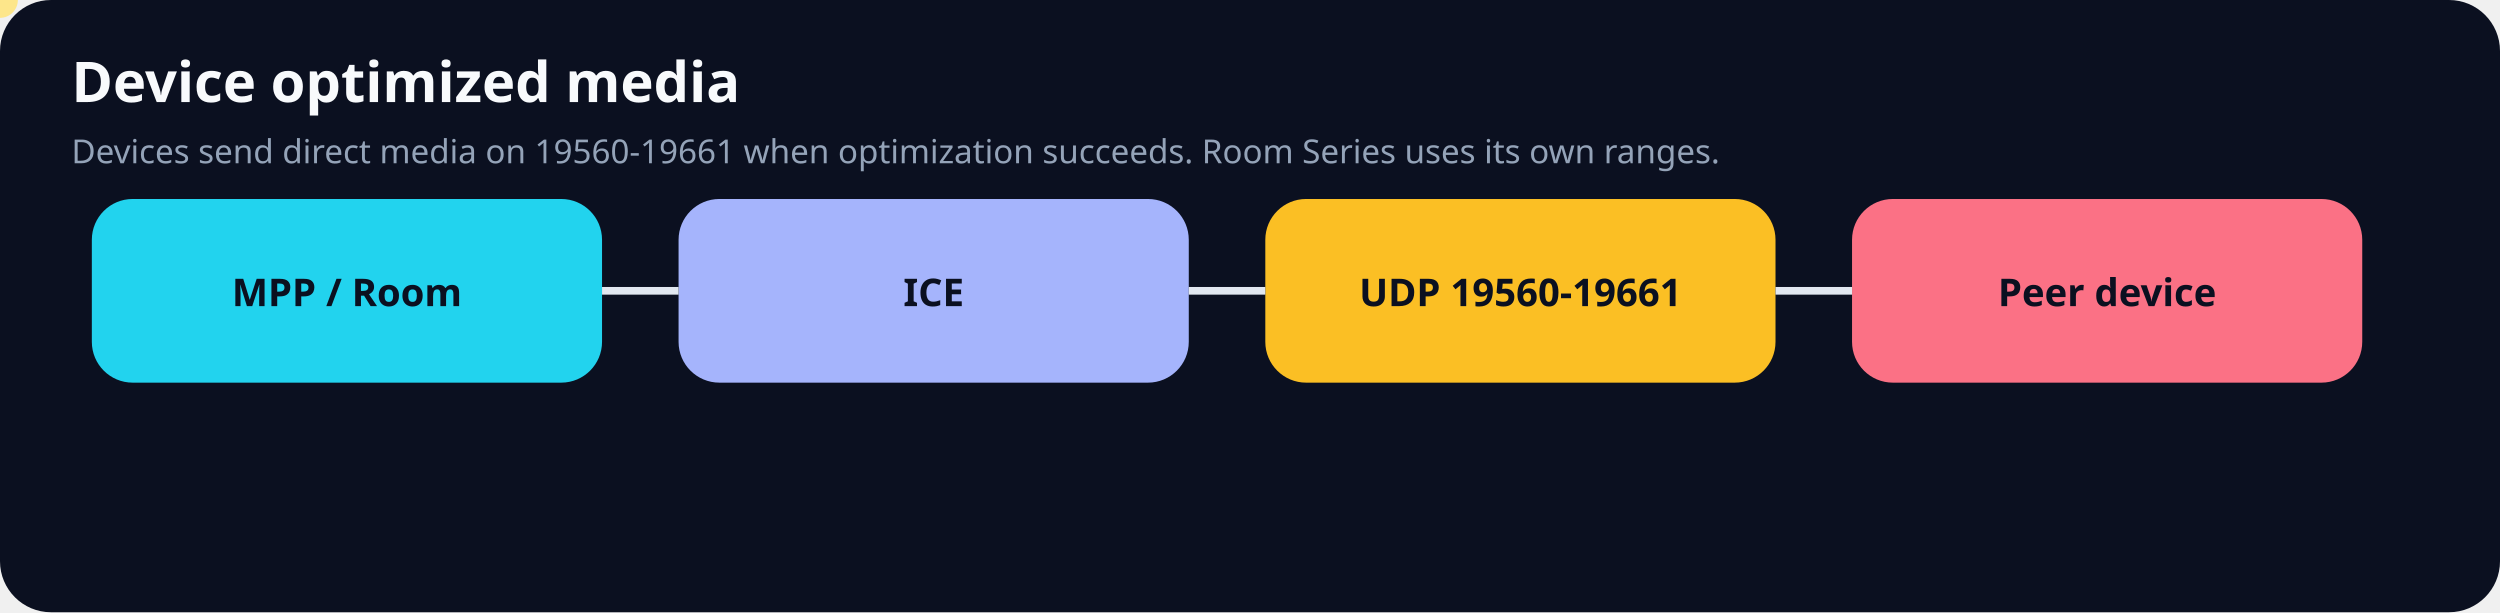
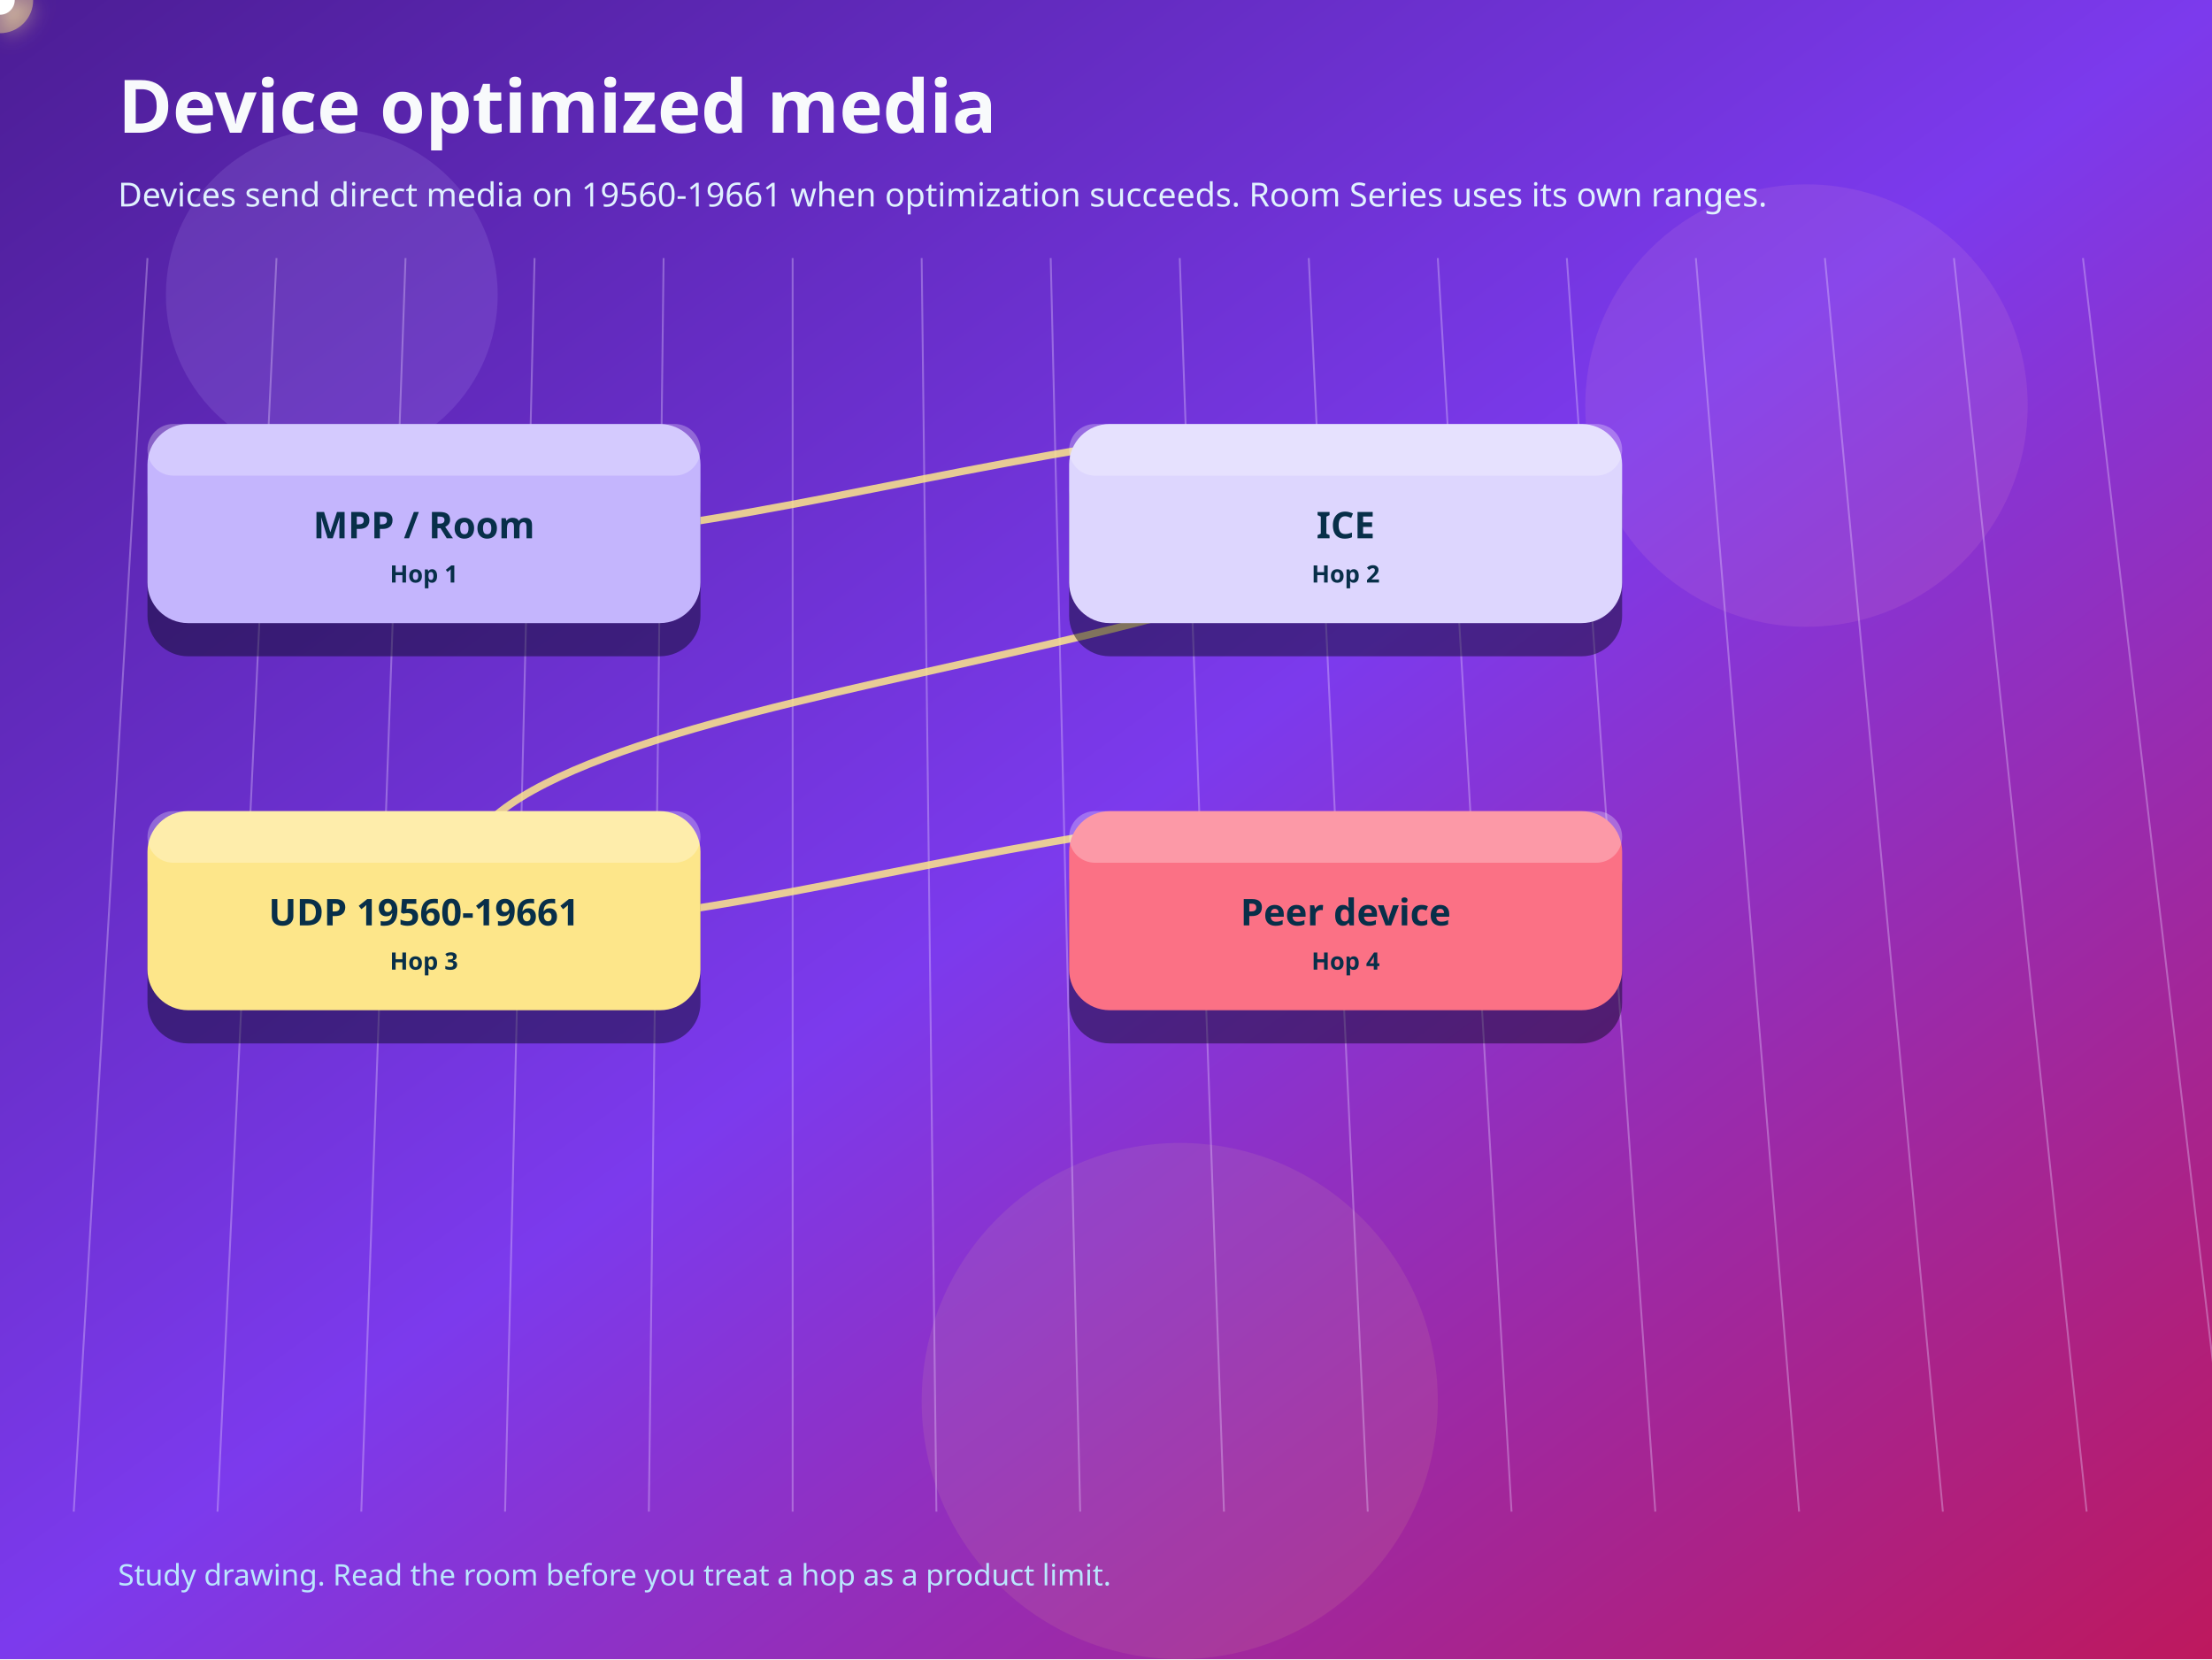
- <svg xmlns="http://www.w3.org/2000/svg" viewBox="0 0 980 240" role="img" aria-label="Device optimized media">
-   <rect width="980" height="240" rx="20" fill="#0b1020" />
-   <text x="28" y="40" fill="#f8fafc" font-size="22" font-family="system-ui,sans-serif" font-weight="700">Device optimized media</text>
-   <text x="28" y="64" fill="#94a3b8" font-size="13" font-family="system-ui,sans-serif">Devices send direct media on 19560-19661 when optimization succeeds. Room Series uses its own ranges.</text>
-   <rect x="36" y="78" width="200" height="72" rx="16" fill="#22d3ee" />
-   <text x="136" y="120" text-anchor="middle" fill="#0b1020" font-size="15" font-family="system-ui,sans-serif" font-weight="700">MPP / Room</text>
-   <rect x="266" y="78" width="200" height="72" rx="16" fill="#a5b4fc" />
-   <text x="366" y="120" text-anchor="middle" fill="#0b1020" font-size="15" font-family="system-ui,sans-serif" font-weight="700">ICE</text>
-   <path d="M236 114 H266" stroke="#e2e8f0" stroke-width="3" fill="none" />
-   <rect x="496" y="78" width="200" height="72" rx="16" fill="#fbbf24" />
-   <text x="596" y="120" text-anchor="middle" fill="#0b1020" font-size="15" font-family="system-ui,sans-serif" font-weight="700">UDP 19560-19661</text>
-   <path d="M466 114 H496" stroke="#e2e8f0" stroke-width="3" fill="none" />
-   <rect x="726" y="78" width="200" height="72" rx="16" fill="#fb7185" />
-   <text x="826" y="120" text-anchor="middle" fill="#0b1020" font-size="15" font-family="system-ui,sans-serif" font-weight="700">Peer device</text>
-   <path d="M696 114 H726" stroke="#e2e8f0" stroke-width="3" fill="none" />
-   <circle r="7" fill="#fde68a">
-     <animateMotion dur="4.8s" repeatCount="indefinite" path="M136 114 H266 V114 H496 V114 H726" />
-   </circle>
+ <svg xmlns="http://www.w3.org/2000/svg" data-palette="2" viewBox="0 0 1200 900" role="img" aria-label="Device optimized media">
+   <defs>
+     <linearGradient id="sky" x1="0" y1="0" x2="1" y2="1">
+       <stop offset="0" stop-color="#4c1d95" />
+       <stop offset="0.5" stop-color="#7c3aed" />
+       <stop offset="1" stop-color="#be185d" />
+     </linearGradient>
+     <filter id="glow" x="-50%" y="-50%" width="200%" height="200%">
+       <feGaussianBlur stdDeviation="6" result="b" />
+       <feMerge>
+         <feMergeNode in="b" />
+         <feMergeNode in="SourceGraphic" />
+       </feMerge>
+     </filter>
+   </defs>
+   <rect width="1200" height="900" fill="url(#sky)" />
+   <g opacity="0.55">
+     <animateTransform attributeName="transform" type="translate" values="0 0; 0 18; 0 0" dur="14s" repeatCount="indefinite" />
+     <circle cx="180" cy="160" r="90" fill="#c4b5fd" opacity="0.25" />
+     <circle cx="980" cy="220" r="120" fill="#f9a8d4" opacity="0.2" />
+     <circle cx="640" cy="760" r="140" fill="#fde68a" opacity="0.16" />
+   </g>
+   <g opacity="0.35" stroke="#e9d5ff" stroke-width="1">
+     <animateTransform attributeName="transform" type="translate" values="0 0; -12 8; 0 0" dur="18s" repeatCount="indefinite" />
+     <line x1="80" y1="140" x2="40" y2="820" />
+     <line x1="150" y1="140" x2="118" y2="820" />
+     <line x1="220" y1="140" x2="196" y2="820" />
+     <line x1="290" y1="140" x2="274" y2="820" />
+     <line x1="360" y1="140" x2="352" y2="820" />
+     <line x1="430" y1="140" x2="430" y2="820" />
+     <line x1="500" y1="140" x2="508" y2="820" />
+     <line x1="570" y1="140" x2="586" y2="820" />
+     <line x1="640" y1="140" x2="664" y2="820" />
+     <line x1="710" y1="140" x2="742" y2="820" />
+     <line x1="780" y1="140" x2="820" y2="820" />
+     <line x1="850" y1="140" x2="898" y2="820" />
+     <line x1="920" y1="140" x2="976" y2="820" />
+     <line x1="990" y1="140" x2="1054" y2="820" />
+     <line x1="1060" y1="140" x2="1132" y2="820" />
+     <line x1="1130" y1="140" x2="1210" y2="820" />
+   </g>
+   <text x="64" y="72" fill="#f8fafc" font-size="40" font-family="system-ui,sans-serif" font-weight="800">Device optimized media</text>
+   <text x="64" y="112" fill="#e0f2fe" font-size="18" font-family="system-ui,sans-serif">Devices send direct media on 19560-19661 when optimization succeeds. Room Series uses its own ranges.</text>
+   <path d="M 250 266 C 250 356 750 160 750 266 C 750 356 250 370 250 476 C 250 566 750 370 750 476" fill="none" stroke="#fde68a" stroke-width="4" stroke-linecap="round" opacity="0.85" />
+   <g class="hop">
+     <rect x="80" y="248" width="300" height="108" rx="22" fill="#020617" opacity="0.45" />
+     <rect x="80" y="230" width="300" height="108" rx="22" fill="#c4b5fd" />
+     <rect x="80" y="230" width="300" height="28" rx="14" fill="#ffffff" opacity="0.28" />
+     <text x="230" y="292" text-anchor="middle" fill="#082f49" font-size="20" font-family="system-ui,sans-serif" font-weight="800">MPP / Room</text>
+     <text x="230" y="316" text-anchor="middle" fill="#082f49" font-size="13" font-family="system-ui,sans-serif" font-weight="700">Hop 1</text>
+   </g>
+   <g class="hop">
+     <rect x="580" y="248" width="300" height="108" rx="22" fill="#020617" opacity="0.45" />
+     <rect x="580" y="230" width="300" height="108" rx="22" fill="#ddd6fe" />
+     <rect x="580" y="230" width="300" height="28" rx="14" fill="#ffffff" opacity="0.28" />
+     <text x="730" y="292" text-anchor="middle" fill="#082f49" font-size="20" font-family="system-ui,sans-serif" font-weight="800">ICE</text>
+     <text x="730" y="316" text-anchor="middle" fill="#082f49" font-size="13" font-family="system-ui,sans-serif" font-weight="700">Hop 2</text>
+   </g>
+   <g class="hop">
+     <rect x="80" y="458" width="300" height="108" rx="22" fill="#020617" opacity="0.45" />
+     <rect x="80" y="440" width="300" height="108" rx="22" fill="#fde68a" />
+     <rect x="80" y="440" width="300" height="28" rx="14" fill="#ffffff" opacity="0.28" />
+     <text x="230" y="502" text-anchor="middle" fill="#082f49" font-size="20" font-family="system-ui,sans-serif" font-weight="800">UDP 19560-19661</text>
+     <text x="230" y="526" text-anchor="middle" fill="#082f49" font-size="13" font-family="system-ui,sans-serif" font-weight="700">Hop 3</text>
+   </g>
+   <g class="hop">
+     <rect x="580" y="458" width="300" height="108" rx="22" fill="#020617" opacity="0.45" />
+     <rect x="580" y="440" width="300" height="108" rx="22" fill="#fb7185" />
+     <rect x="580" y="440" width="300" height="28" rx="14" fill="#ffffff" opacity="0.28" />
+     <text x="730" y="502" text-anchor="middle" fill="#082f49" font-size="20" font-family="system-ui,sans-serif" font-weight="800">Peer device</text>
+     <text x="730" y="526" text-anchor="middle" fill="#082f49" font-size="13" font-family="system-ui,sans-serif" font-weight="700">Hop 4</text>
+   </g>
+   <g filter="url(#glow)">
+     <animateMotion dur="6.5s" repeatCount="indefinite" path="M 250 266 C 250 356 750 160 750 266 C 750 356 250 370 250 476 C 250 566 750 370 750 476" />
+     <circle r="18" fill="#fde68a" opacity="0.45" />
+     <circle r="8" fill="#ffffff" />
+   </g>
+   <text x="64" y="860" fill="#bae6fd" font-size="16" font-family="system-ui,sans-serif">Study drawing. Read the room before you treat a hop as a product limit.</text>
</svg>
